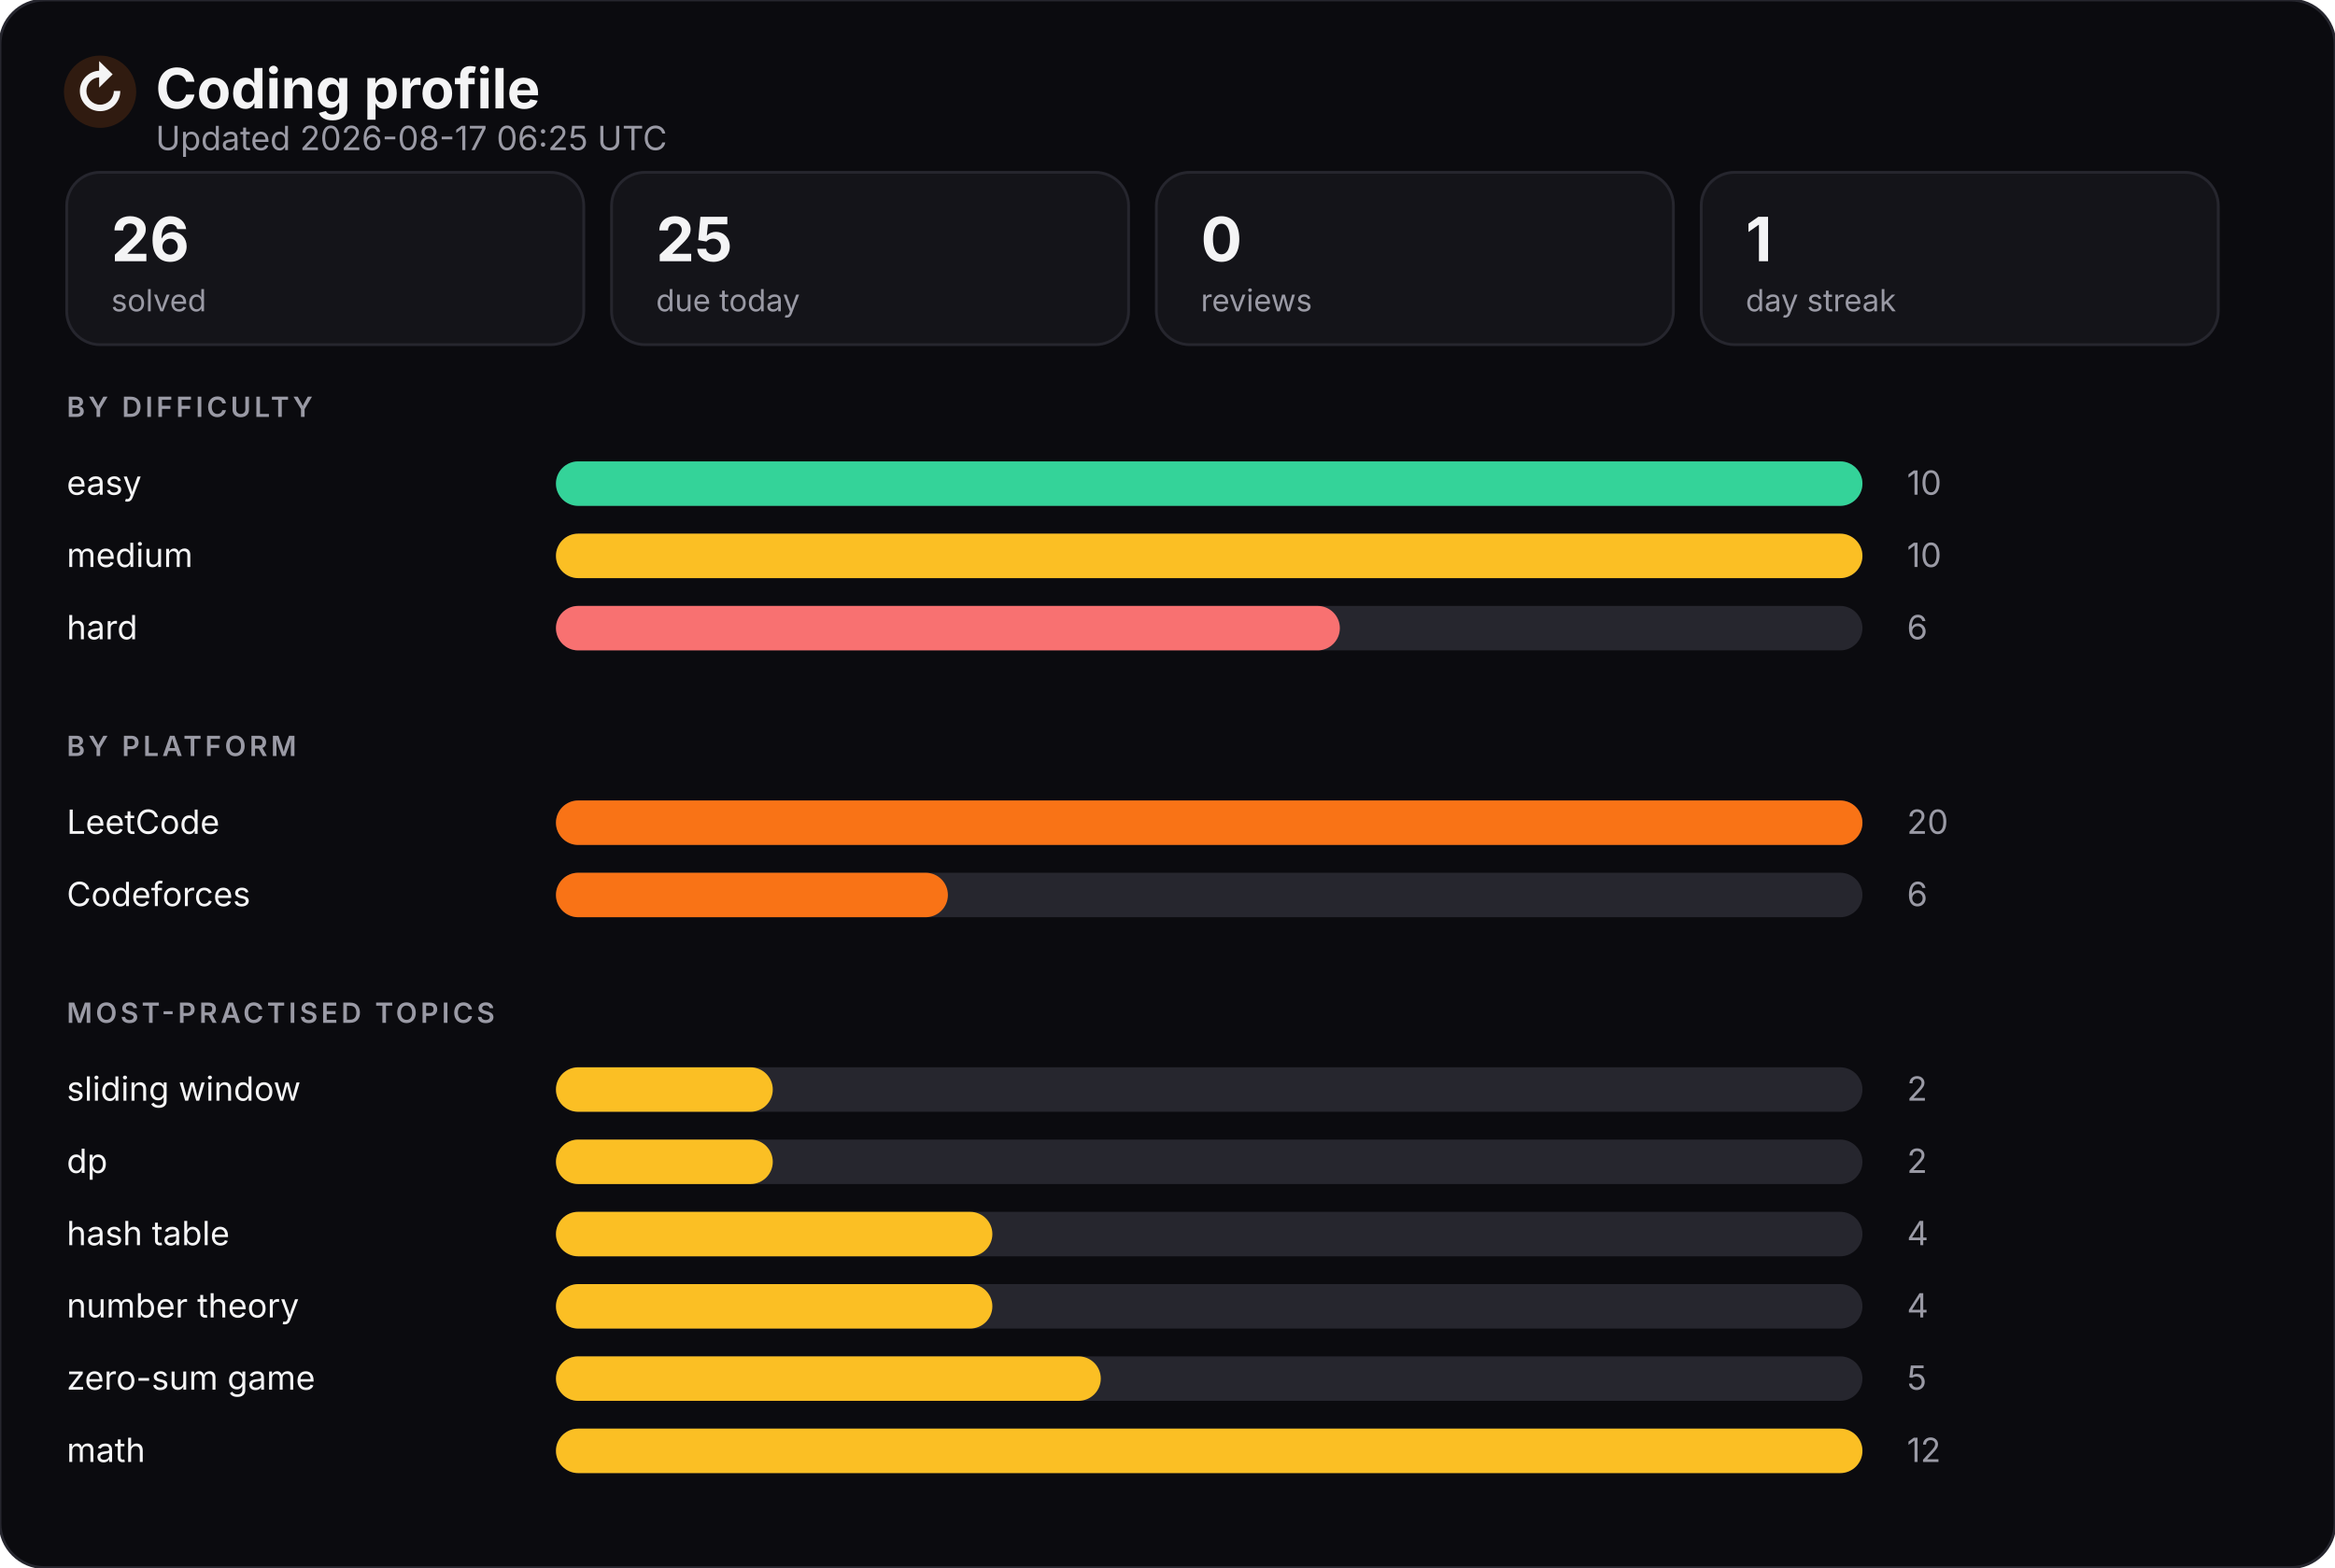
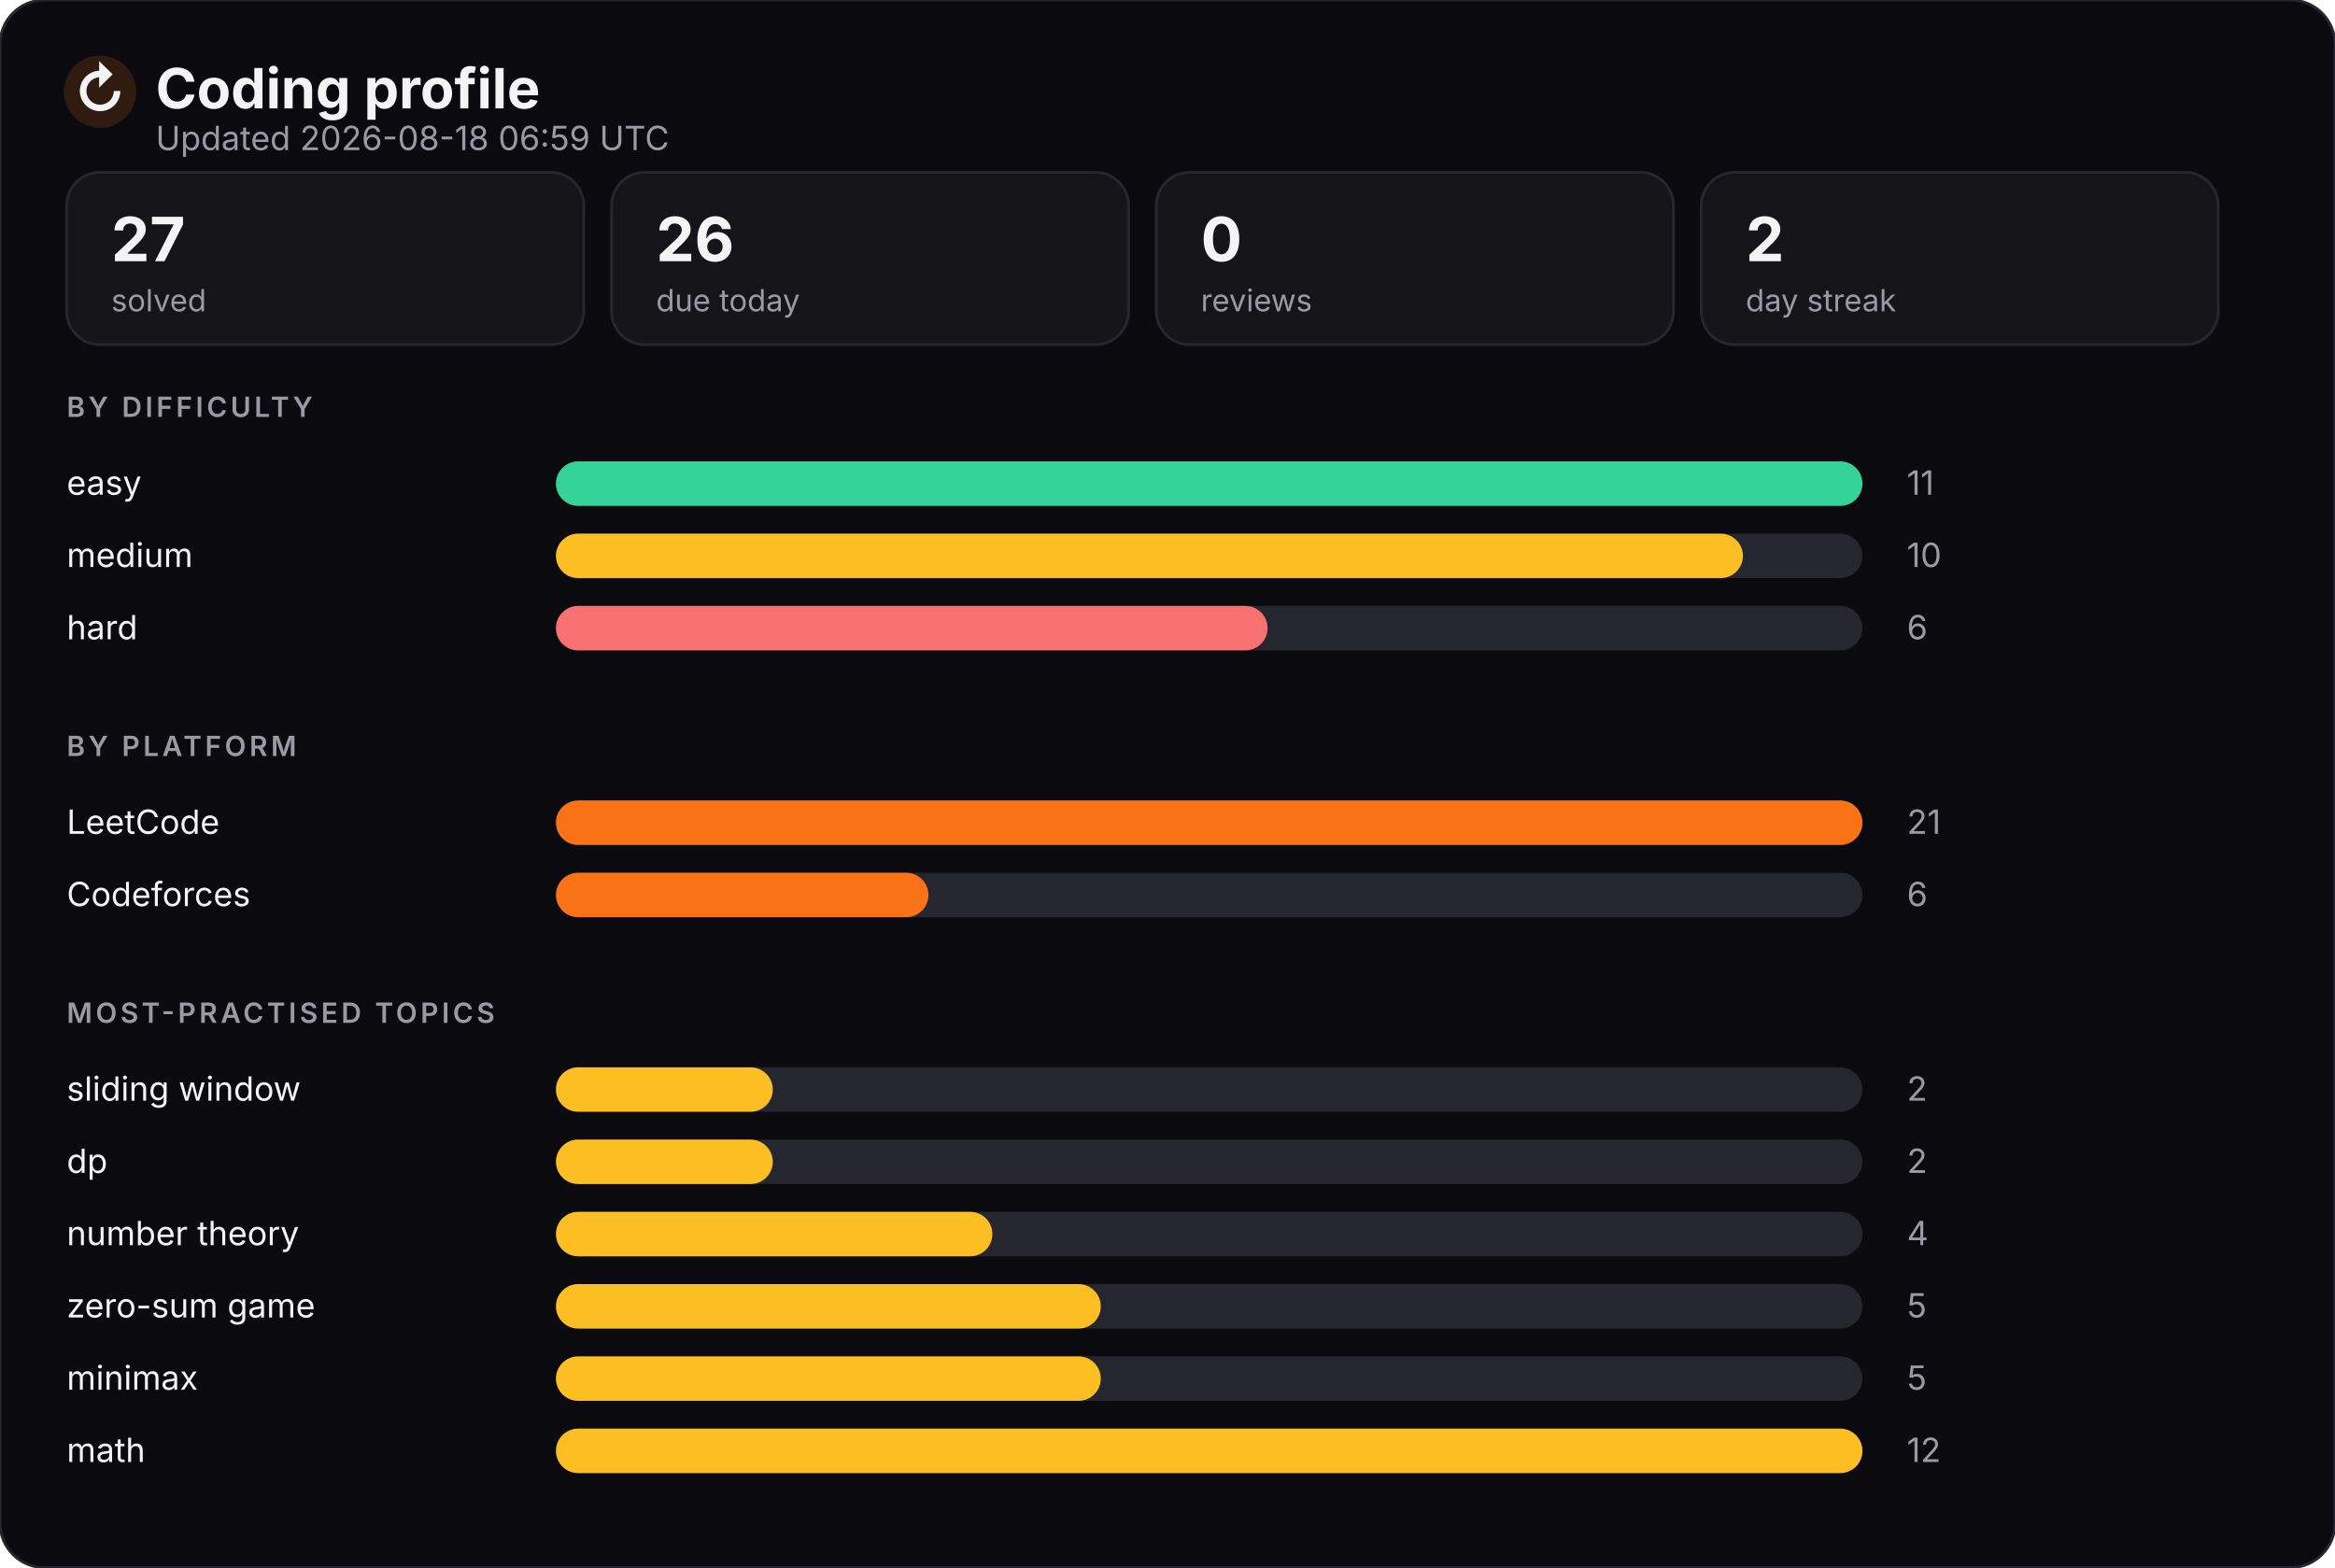
<svg xmlns="http://www.w3.org/2000/svg" width="840" height="564" viewBox="0 0 840 564" role="img" aria-label="Coding profile">
  <style>
    text { font-family: -apple-system, BlinkMacSystemFont, "Segoe UI", Inter, sans-serif; }
    .title { fill: #f4f4f5; font-size: 20px; font-weight: 700; }
    .subtitle { fill: #9a9aa5; font-size: 12px; }
    .section { fill: #9a9aa5; font-size: 10px; letter-spacing: 0.12em; font-weight: 600; }
    .label { fill: #f4f4f5; font-size: 12px; }
    .value { fill: #9a9aa5; font-size: 12px; }
    .tileValue { fill: #f4f4f5; font-size: 22px; font-weight: 700; }
    .tileLabel { fill: #9a9aa5; font-size: 11px; }

    .bar { transform-origin: 200px center; animation: grow 900ms cubic-bezier(.2,.8,.2,1) both; }
    .tile { animation: rise 600ms cubic-bezier(.2,.8,.2,1) both; }
    @keyframes grow { from { transform: scaleX(0); } to { transform: scaleX(1); } }
    @keyframes rise { from { opacity: 0; transform: translateY(6px); } to { opacity: 1; transform: none; } }
    @media (prefers-reduced-motion: reduce) {
      .bar, .tile { animation: none; }
    }
  </style>
  <rect width="840" height="564" rx="16" fill="#0b0b0f" stroke="#26262e" />
  <circle cx="36" cy="33" r="13" fill="#f97316" opacity="0.16" />
  <text x="36" y="40" class="title" fill="#f97316" text-anchor="middle">↻</text>
  <text x="56" y="39" class="title">Coding profile</text>
-   <text x="56" y="54" class="subtitle">Updated 2026-08-17 06:25 UTC</text>
+   <text x="56" y="54" class="subtitle">Updated 2026-08-18 06:59 UTC</text>
  <g class="tile" style="animation-delay:0s">
    <rect x="24" y="62" width="186" height="62" rx="12" fill="#141419" stroke="#26262e" />
-     <text x="40" y="94" class="tileValue">26</text>
+     <text x="40" y="94" class="tileValue">27</text>
    <text x="40" y="112" class="tileLabel">solved</text>
  </g>
  <g class="tile" style="animation-delay:0.06s">
    <rect x="220" y="62" width="186" height="62" rx="12" fill="#141419" stroke="#26262e" />
-     <text x="236" y="94" class="tileValue">25</text>
+     <text x="236" y="94" class="tileValue">26</text>
    <text x="236" y="112" class="tileLabel">due today</text>
  </g>
  <g class="tile" style="animation-delay:0.12s">
    <rect x="416" y="62" width="186" height="62" rx="12" fill="#141419" stroke="#26262e" />
    <text x="432" y="94" class="tileValue">0</text>
    <text x="432" y="112" class="tileLabel">reviews</text>
  </g>
  <g class="tile" style="animation-delay:0.18s">
    <rect x="612" y="62" width="186" height="62" rx="12" fill="#141419" stroke="#26262e" />
-     <text x="628" y="94" class="tileValue">1</text>
+     <text x="628" y="94" class="tileValue">2</text>
    <text x="628" y="112" class="tileLabel">day streak</text>
  </g>
  <text x="24" y="150" class="section">BY DIFFICULTY</text>
  <text x="24" y="178" class="label">easy</text>
  <rect x="200" y="166" width="470" height="16" rx="8" fill="#26262e" />
  <rect x="200" y="166" width="470" height="16" rx="8" fill="#34d399" class="bar" style="animation-delay:0s" />
-   <text x="686" y="178" class="value">10</text>
+   <text x="686" y="178" class="value">11</text>
  <text x="24" y="204" class="label">medium</text>
  <rect x="200" y="192" width="470" height="16" rx="8" fill="#26262e" />
-   <rect x="200" y="192" width="470" height="16" rx="8" fill="#fbbf24" class="bar" style="animation-delay:0.08s" />
+   <rect x="200" y="192" width="427" height="16" rx="8" fill="#fbbf24" class="bar" style="animation-delay:0.08s" />
  <text x="686" y="204" class="value">10</text>
  <text x="24" y="230" class="label">hard</text>
  <rect x="200" y="218" width="470" height="16" rx="8" fill="#26262e" />
-   <rect x="200" y="218" width="282" height="16" rx="8" fill="#f87171" class="bar" style="animation-delay:0.16s" />
+   <rect x="200" y="218" width="256" height="16" rx="8" fill="#f87171" class="bar" style="animation-delay:0.16s" />
  <text x="686" y="230" class="value">6</text>
  <text x="24" y="272" class="section">BY PLATFORM</text>
  <text x="24" y="300" class="label">LeetCode</text>
  <rect x="200" y="288" width="470" height="16" rx="8" fill="#26262e" />
  <rect x="200" y="288" width="470" height="16" rx="8" fill="#f97316" class="bar" style="animation-delay:0.24s" />
-   <text x="686" y="300" class="value">20</text>
+   <text x="686" y="300" class="value">21</text>
  <text x="24" y="326" class="label">Codeforces</text>
  <rect x="200" y="314" width="470" height="16" rx="8" fill="#26262e" />
-   <rect x="200" y="314" width="141" height="16" rx="8" fill="#f97316" class="bar" style="animation-delay:0.32s" />
+   <rect x="200" y="314" width="134" height="16" rx="8" fill="#f97316" class="bar" style="animation-delay:0.32s" />
  <text x="686" y="326" class="value">6</text>
  <text x="24" y="368" class="section">MOST-PRACTISED TOPICS</text>
  <text x="24" y="396" class="label">sliding window</text>
  <rect x="200" y="384" width="470" height="16" rx="8" fill="#26262e" />
  <rect x="200" y="384" width="78" height="16" rx="8" fill="#fbbf24" class="bar" style="animation-delay:0.4s" />
  <text x="686" y="396" class="value">2</text>
  <text x="24" y="422" class="label">dp</text>
  <rect x="200" y="410" width="470" height="16" rx="8" fill="#26262e" />
  <rect x="200" y="410" width="78" height="16" rx="8" fill="#fbbf24" class="bar" style="animation-delay:0.48s" />
  <text x="686" y="422" class="value">2</text>
-   <text x="24" y="448" class="label">hash table</text>
+   <text x="24" y="448" class="label">number theory</text>
  <rect x="200" y="436" width="470" height="16" rx="8" fill="#26262e" />
  <rect x="200" y="436" width="157" height="16" rx="8" fill="#fbbf24" class="bar" style="animation-delay:0.56s" />
  <text x="686" y="448" class="value">4</text>
-   <text x="24" y="474" class="label">number theory</text>
+   <text x="24" y="474" class="label">zero-sum game</text>
  <rect x="200" y="462" width="470" height="16" rx="8" fill="#26262e" />
-   <rect x="200" y="462" width="157" height="16" rx="8" fill="#fbbf24" class="bar" style="animation-delay:0.64s" />
-   <text x="686" y="474" class="value">4</text>
-   <text x="24" y="500" class="label">zero-sum game</text>
+   <rect x="200" y="462" width="196" height="16" rx="8" fill="#fbbf24" class="bar" style="animation-delay:0.64s" />
+   <text x="686" y="474" class="value">5</text>
+   <text x="24" y="500" class="label">minimax</text>
  <rect x="200" y="488" width="470" height="16" rx="8" fill="#26262e" />
  <rect x="200" y="488" width="196" height="16" rx="8" fill="#fbbf24" class="bar" style="animation-delay:0.72s" />
  <text x="686" y="500" class="value">5</text>
  <text x="24" y="526" class="label">math</text>
  <rect x="200" y="514" width="470" height="16" rx="8" fill="#26262e" />
  <rect x="200" y="514" width="470" height="16" rx="8" fill="#fbbf24" class="bar" style="animation-delay:0.8s" />
  <text x="686" y="526" class="value">12</text>
</svg>
